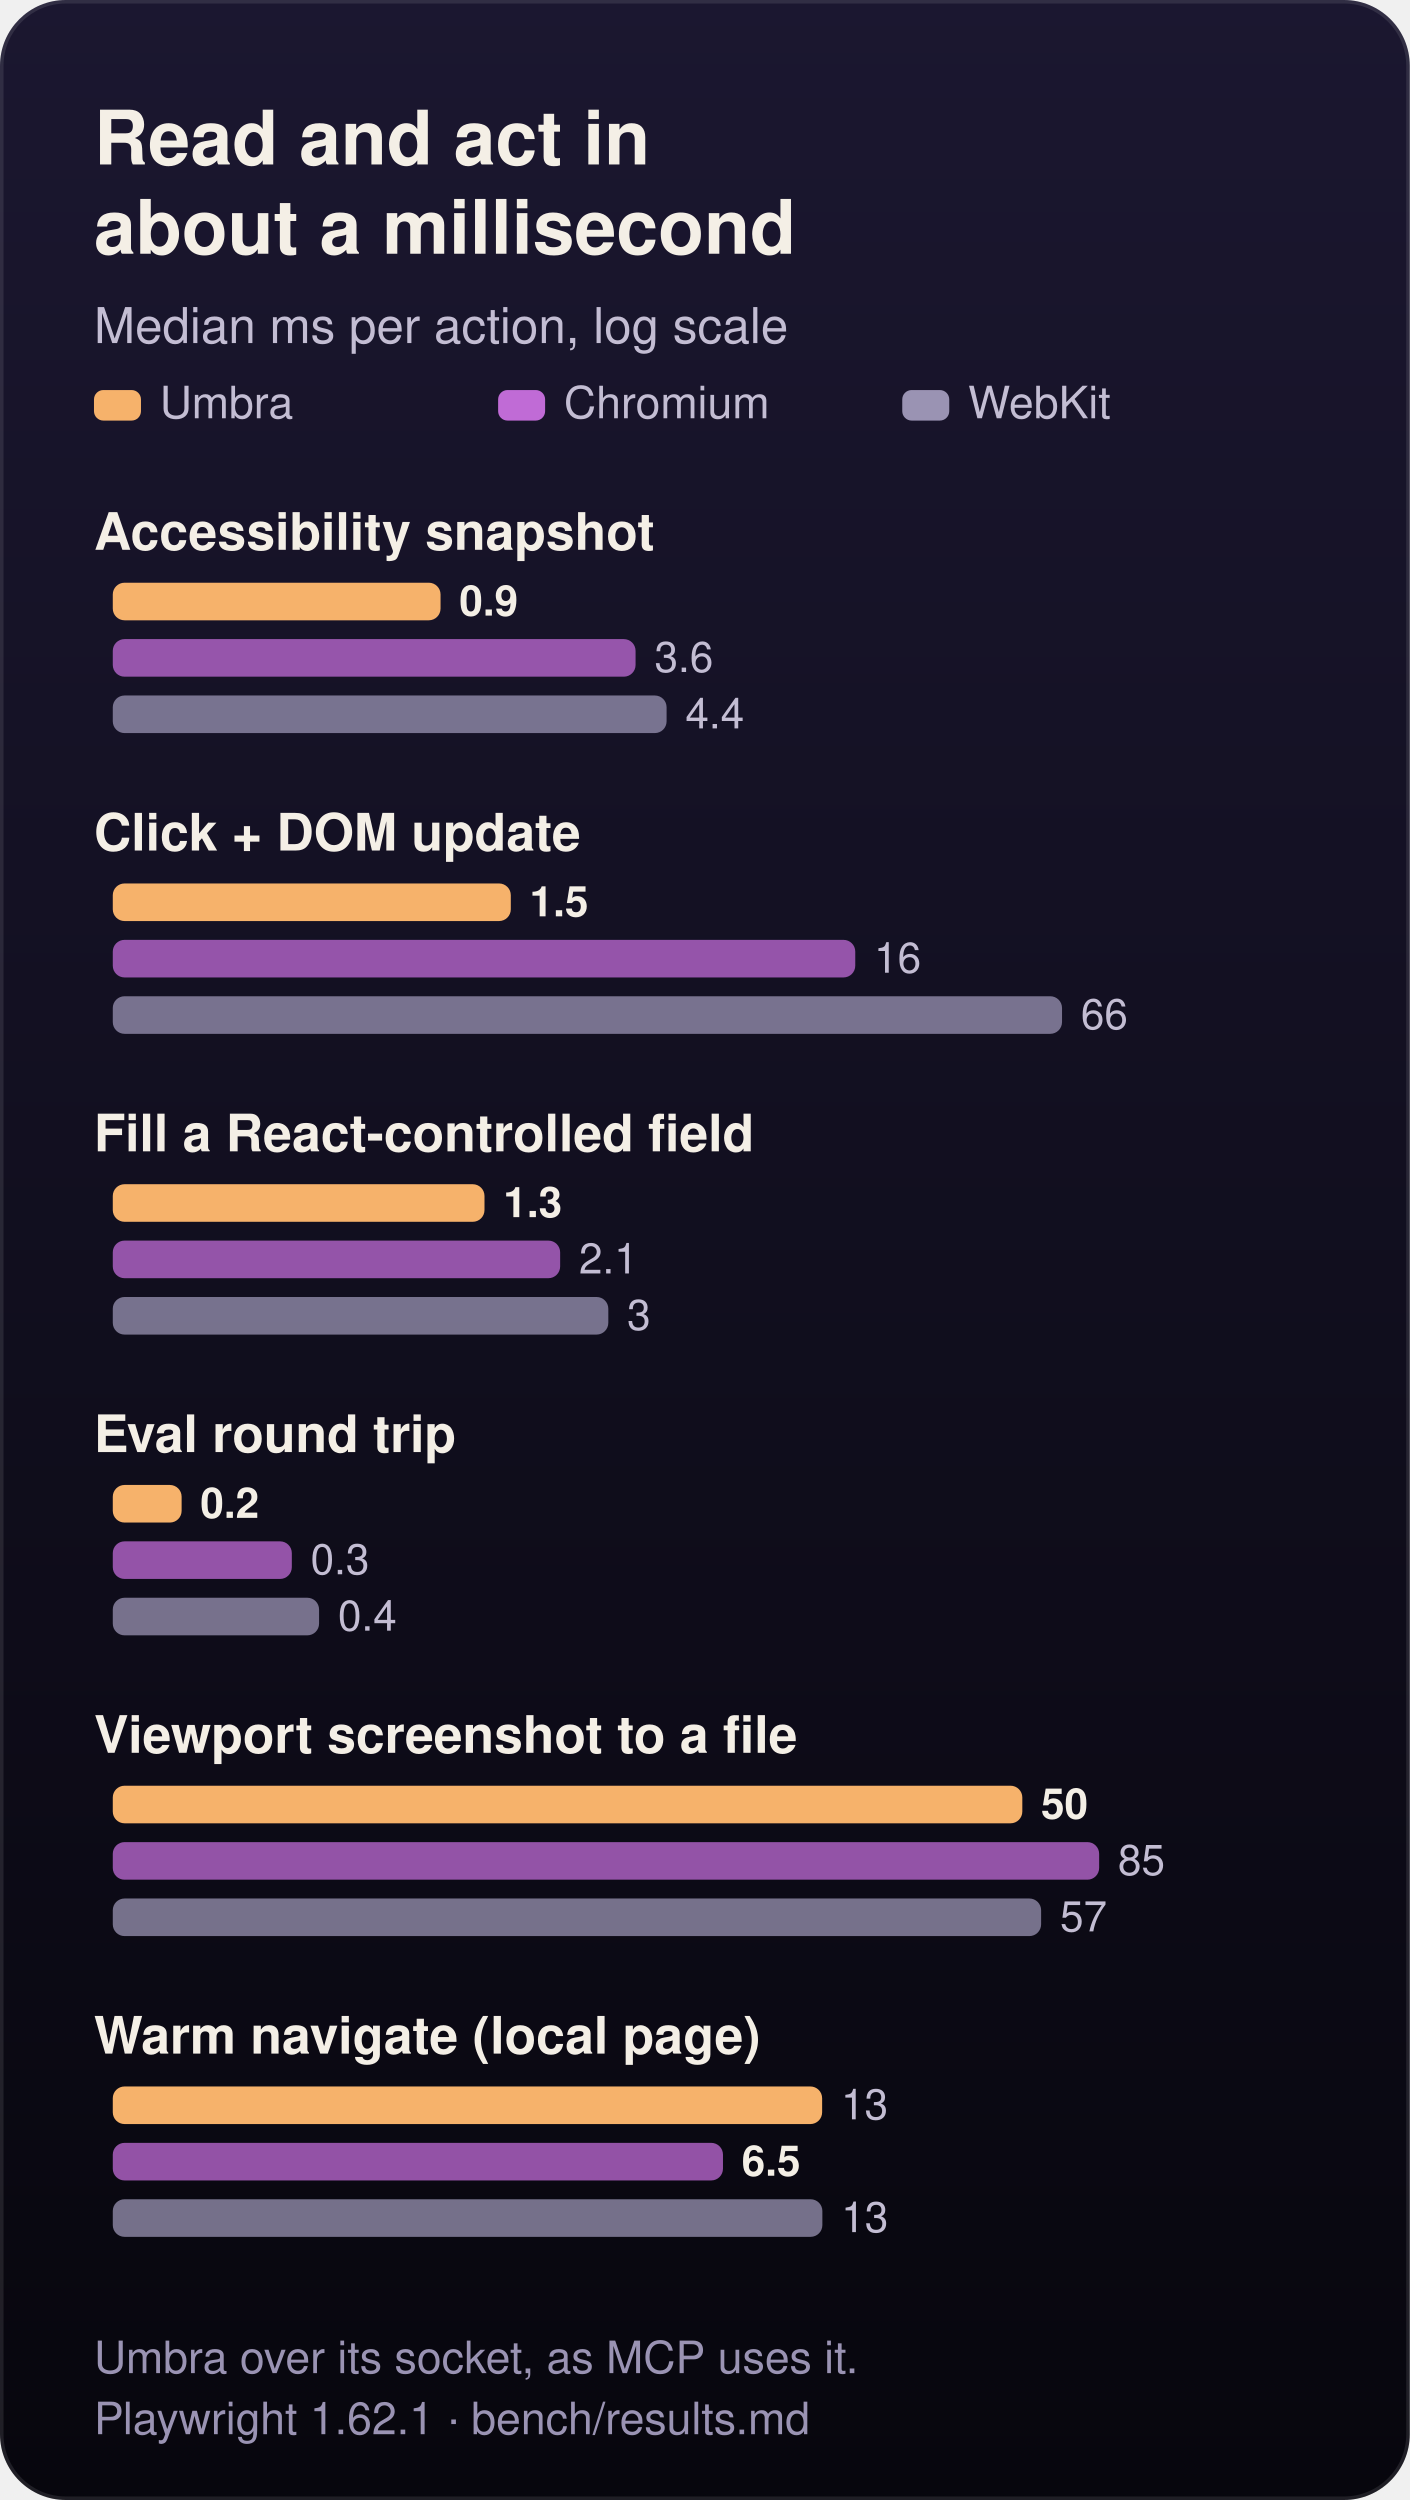
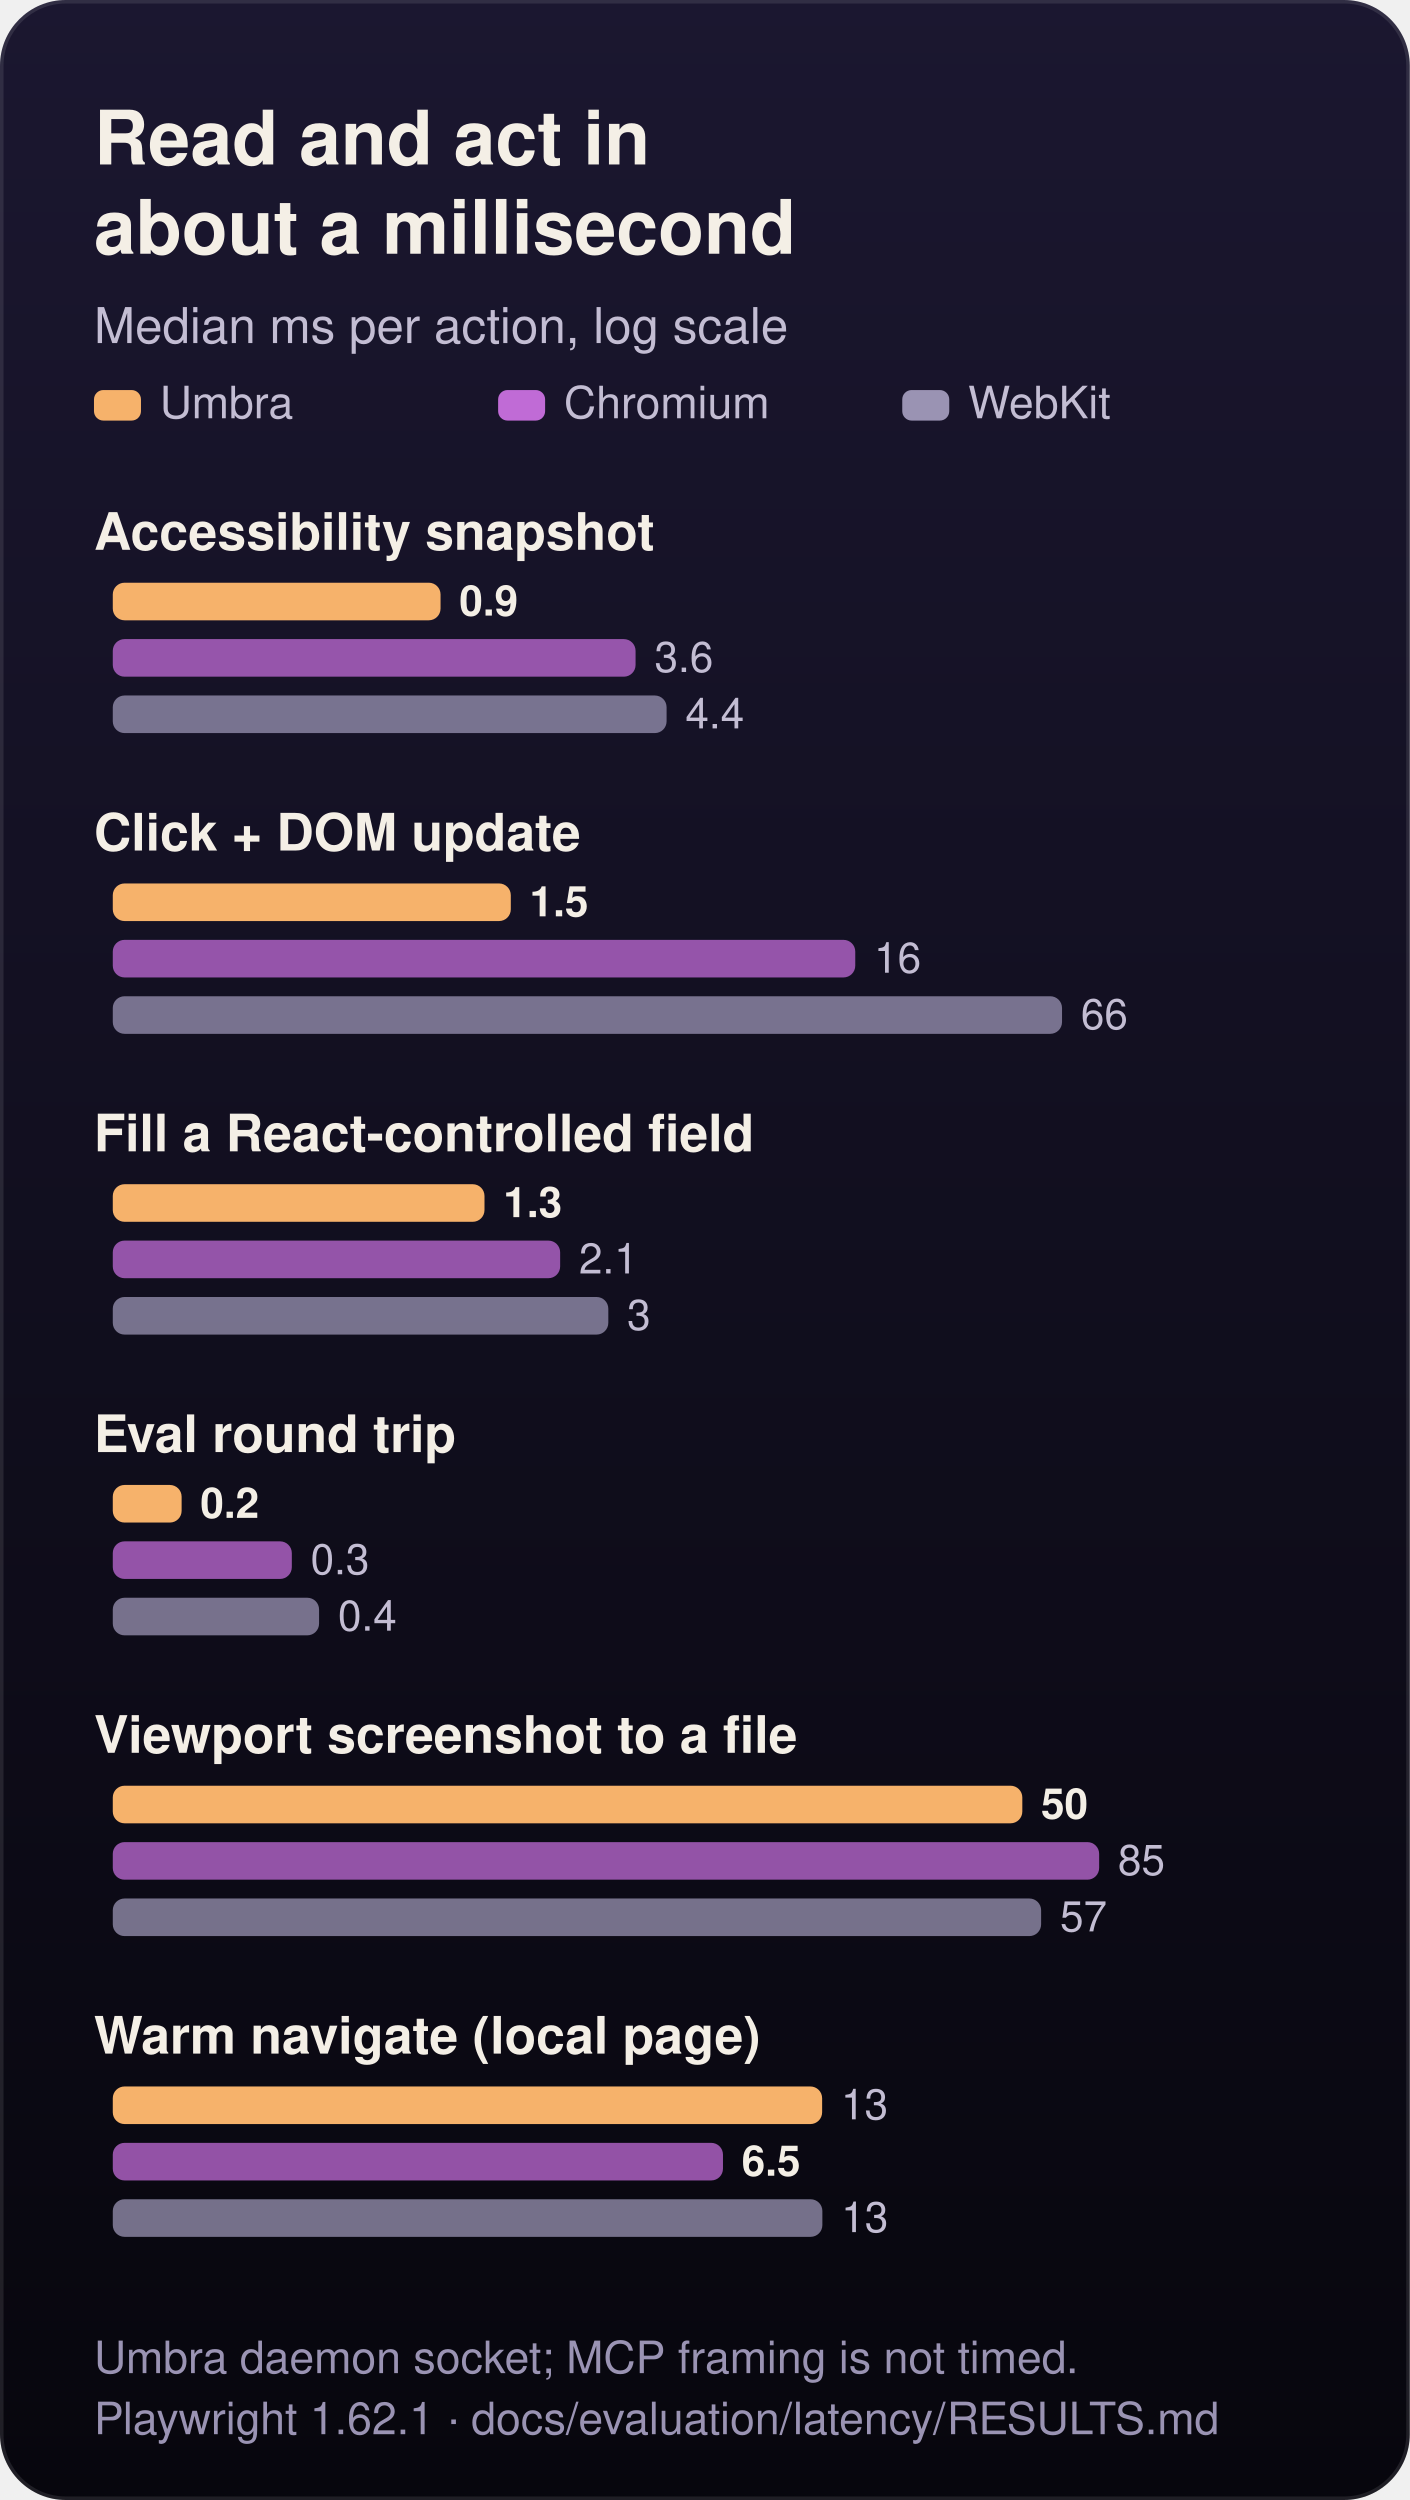
<svg xmlns="http://www.w3.org/2000/svg" viewBox="0 0 600 1064" width="600" height="1064" role="img" aria-labelledby="title desc">
  <defs>
    <radialGradient id="corona" cx="0" cy="0" r="230" gradientUnits="userSpaceOnUse">
      <stop offset="0.60" stop-color="#ffe7b0" stop-opacity="0" />
      <stop offset="0.655" stop-color="#fff1d2" stop-opacity="1" />
      <stop offset="0.70" stop-color="#f6b26b" stop-opacity="0.7" />
      <stop offset="0.82" stop-color="#c06bd6" stop-opacity="0.22" />
      <stop offset="1" stop-color="#7c5cf6" stop-opacity="0" />
    </radialGradient>
    <radialGradient id="rays" cx="0" cy="0" r="262" gradientUnits="userSpaceOnUse">
      <stop offset="0.56" stop-color="#fff1d2" stop-opacity="0.75" />
      <stop offset="0.72" stop-color="#f6b26b" stop-opacity="0.32" />
      <stop offset="1" stop-color="#c06bd6" stop-opacity="0" />
    </radialGradient>
    <radialGradient id="moon" cx="-40" cy="-50" r="190" gradientUnits="userSpaceOnUse">
      <stop offset="0" stop-color="#1c1830" />
      <stop offset="1" stop-color="#07060d" />
    </radialGradient>
    <radialGradient id="bead" cx="0" cy="0" r="46" gradientUnits="userSpaceOnUse">
      <stop offset="0" stop-color="#ffffff" />
      <stop offset="0.18" stop-color="#fff4dc" />
      <stop offset="0.45" stop-color="#ffd08a" stop-opacity="0.45" />
      <stop offset="1" stop-color="#ffb35c" stop-opacity="0" />
    </radialGradient>
    <radialGradient id="halo" cx="0.5" cy="0.5" r="0.5">
      <stop offset="0" stop-color="#7c5cf6" stop-opacity="0.20" />
      <stop offset="1" stop-color="#7c5cf6" stop-opacity="0" />
    </radialGradient>
    <filter id="soft" x="-25%" y="-25%" width="150%" height="150%">
      <feGaussianBlur stdDeviation="2.6" />
    </filter>
    <linearGradient id="sky" x1="0" y1="0" x2="0" y2="1">
      <stop offset="0" stop-color="#1b1730" />
      <stop offset="1" stop-color="#07060d" />
    </linearGradient>
  </defs>
  <rect width="600" height="1064" rx="28" fill="url(#sky)" />
  <rect x="0.75" y="0.75" width="598.5" height="1062.5" rx="27.25" fill="none" stroke="#ffffff" stroke-opacity="0.10" stroke-width="1.5" />
  <text x="40" y="70" font-family="-apple-system, BlinkMacSystemFont, 'SF Pro Display', 'Segoe UI', Helvetica, Arial, sans-serif" font-size="32" fill="#f4efe6" font-weight="600">Read and act in</text>
  <text x="40" y="108" font-family="-apple-system, BlinkMacSystemFont, 'SF Pro Display', 'Segoe UI', Helvetica, Arial, sans-serif" font-size="32" fill="#f4efe6" font-weight="600">about a millisecond</text>
  <text x="40" y="146" font-family="-apple-system, BlinkMacSystemFont, 'SF Pro Display', 'Segoe UI', Helvetica, Arial, sans-serif" font-size="21" fill="#c3bdd3">Median ms per action, log scale</text>
  <rect x="40" y="166" width="20" height="13" rx="4" fill="#f6b26b" />
  <text x="68" y="178" font-family="-apple-system, BlinkMacSystemFont, 'SF Pro Display', 'Segoe UI', Helvetica, Arial, sans-serif" font-size="19" fill="#c3bdd3">Umbra</text>
  <rect x="212" y="166" width="20" height="13" rx="4" fill="#c06bd6" />
  <text x="240" y="178" font-family="-apple-system, BlinkMacSystemFont, 'SF Pro Display', 'Segoe UI', Helvetica, Arial, sans-serif" font-size="19" fill="#c3bdd3">Chromium</text>
  <rect x="384" y="166" width="20" height="13" rx="4" fill="#9a93b3" />
  <text x="412" y="178" font-family="-apple-system, BlinkMacSystemFont, 'SF Pro Display', 'Segoe UI', Helvetica, Arial, sans-serif" font-size="19" fill="#c3bdd3">WebKit</text>
  <text x="40" y="234" font-family="-apple-system, BlinkMacSystemFont, 'SF Pro Display', 'Segoe UI', Helvetica, Arial, sans-serif" font-size="22" fill="#f4efe6" font-weight="600">Accessibility snapshot</text>
  <rect x="48" y="248" width="139.5" height="16" rx="5" fill="#f6b26b" fill-opacity="1" />
  <text x="195.482" y="262" font-family="-apple-system, BlinkMacSystemFont, 'SF Pro Display', 'Segoe UI', Helvetica, Arial, sans-serif" font-size="18" fill="#f4efe6" font-weight="700">0.9</text>
  <rect x="48" y="272" width="222.5" height="16" rx="5" fill="#c06bd6" fill-opacity="0.75" />
  <text x="278.549" y="286" font-family="-apple-system, BlinkMacSystemFont, 'SF Pro Display', 'Segoe UI', Helvetica, Arial, sans-serif" font-size="18" fill="#c3bdd3">3.6</text>
  <rect x="48" y="296" width="235.7" height="16" rx="5" fill="#9a93b3" fill-opacity="0.75" />
  <text x="291.703" y="310" font-family="-apple-system, BlinkMacSystemFont, 'SF Pro Display', 'Segoe UI', Helvetica, Arial, sans-serif" font-size="18" fill="#c3bdd3">4.4</text>
  <text x="40" y="362" font-family="-apple-system, BlinkMacSystemFont, 'SF Pro Display', 'Segoe UI', Helvetica, Arial, sans-serif" font-size="22" fill="#f4efe6" font-weight="600">Click + DOM update</text>
  <rect x="48" y="376" width="169.4" height="16" rx="5" fill="#f6b26b" fill-opacity="1" />
  <text x="225.398" y="390" font-family="-apple-system, BlinkMacSystemFont, 'SF Pro Display', 'Segoe UI', Helvetica, Arial, sans-serif" font-size="18" fill="#f4efe6" font-weight="700">1.5</text>
  <rect x="48" y="400" width="316.0" height="16" rx="5" fill="#c06bd6" fill-opacity="0.75" />
  <text x="372.002" y="414" font-family="-apple-system, BlinkMacSystemFont, 'SF Pro Display', 'Segoe UI', Helvetica, Arial, sans-serif" font-size="18" fill="#c3bdd3">16</text>
  <rect x="48" y="424" width="404.0" height="16" rx="5" fill="#9a93b3" fill-opacity="0.75" />
  <text x="459.993" y="438" font-family="-apple-system, BlinkMacSystemFont, 'SF Pro Display', 'Segoe UI', Helvetica, Arial, sans-serif" font-size="18" fill="#c3bdd3">66</text>
  <text x="40" y="490" font-family="-apple-system, BlinkMacSystemFont, 'SF Pro Display', 'Segoe UI', Helvetica, Arial, sans-serif" font-size="22" fill="#f4efe6" font-weight="600">Fill a React-controlled field</text>
  <rect x="48" y="504" width="158.2" height="16" rx="5" fill="#f6b26b" fill-opacity="1" />
  <text x="214.212" y="518" font-family="-apple-system, BlinkMacSystemFont, 'SF Pro Display', 'Segoe UI', Helvetica, Arial, sans-serif" font-size="18" fill="#f4efe6" font-weight="700">1.3</text>
  <rect x="48" y="528" width="190.4" height="16" rx="5" fill="#c06bd6" fill-opacity="0.75" />
  <text x="246.401" y="542" font-family="-apple-system, BlinkMacSystemFont, 'SF Pro Display', 'Segoe UI', Helvetica, Arial, sans-serif" font-size="18" fill="#c3bdd3">2.1</text>
  <rect x="48" y="552" width="210.9" height="16" rx="5" fill="#9a93b3" fill-opacity="0.75" />
  <text x="266.885" y="566" font-family="-apple-system, BlinkMacSystemFont, 'SF Pro Display', 'Segoe UI', Helvetica, Arial, sans-serif" font-size="18" fill="#c3bdd3">3</text>
  <text x="40" y="618" font-family="-apple-system, BlinkMacSystemFont, 'SF Pro Display', 'Segoe UI', Helvetica, Arial, sans-serif" font-size="22" fill="#f4efe6" font-weight="600">Eval round trip</text>
  <rect x="48" y="632" width="29.3" height="16" rx="5" fill="#f6b26b" fill-opacity="1" />
  <text x="85.257" y="646" font-family="-apple-system, BlinkMacSystemFont, 'SF Pro Display', 'Segoe UI', Helvetica, Arial, sans-serif" font-size="18" fill="#f4efe6" font-weight="700">0.2</text>
  <rect x="48" y="656" width="76.2" height="16" rx="5" fill="#c06bd6" fill-opacity="0.75" />
  <text x="132.179" y="670" font-family="-apple-system, BlinkMacSystemFont, 'SF Pro Display', 'Segoe UI', Helvetica, Arial, sans-serif" font-size="18" fill="#c3bdd3">0.3</text>
  <rect x="48" y="680" width="87.8" height="16" rx="5" fill="#9a93b3" fill-opacity="0.75" />
  <text x="143.832" y="694" font-family="-apple-system, BlinkMacSystemFont, 'SF Pro Display', 'Segoe UI', Helvetica, Arial, sans-serif" font-size="18" fill="#c3bdd3">0.4</text>
  <text x="40" y="746" font-family="-apple-system, BlinkMacSystemFont, 'SF Pro Display', 'Segoe UI', Helvetica, Arial, sans-serif" font-size="22" fill="#f4efe6" font-weight="600">Viewport screenshot to a file</text>
  <rect x="48" y="760" width="387.1" height="16" rx="5" fill="#f6b26b" fill-opacity="1" />
  <text x="443.051" y="774" font-family="-apple-system, BlinkMacSystemFont, 'SF Pro Display', 'Segoe UI', Helvetica, Arial, sans-serif" font-size="18" fill="#f4efe6" font-weight="700">50</text>
  <rect x="48" y="784" width="419.8" height="16" rx="5" fill="#c06bd6" fill-opacity="0.75" />
  <text x="475.781" y="798" font-family="-apple-system, BlinkMacSystemFont, 'SF Pro Display', 'Segoe UI', Helvetica, Arial, sans-serif" font-size="18" fill="#c3bdd3">85</text>
  <rect x="48" y="808" width="395.1" height="16" rx="5" fill="#9a93b3" fill-opacity="0.75" />
  <text x="451.14" y="822" font-family="-apple-system, BlinkMacSystemFont, 'SF Pro Display', 'Segoe UI', Helvetica, Arial, sans-serif" font-size="18" fill="#c3bdd3">57</text>
  <text x="40" y="874" font-family="-apple-system, BlinkMacSystemFont, 'SF Pro Display', 'Segoe UI', Helvetica, Arial, sans-serif" font-size="22" fill="#f4efe6" font-weight="600">Warm navigate (local page)</text>
  <rect x="48" y="888" width="301.9" height="16" rx="5" fill="#f6b26b" fill-opacity="1" />
  <text x="357.936" y="902" font-family="-apple-system, BlinkMacSystemFont, 'SF Pro Display', 'Segoe UI', Helvetica, Arial, sans-serif" font-size="18" fill="#c3bdd3">13</text>
  <rect x="48" y="912" width="259.7" height="16" rx="5" fill="#c06bd6" fill-opacity="0.75" />
  <text x="315.659" y="926" font-family="-apple-system, BlinkMacSystemFont, 'SF Pro Display', 'Segoe UI', Helvetica, Arial, sans-serif" font-size="18" fill="#f4efe6" font-weight="700">6.5</text>
  <rect x="48" y="936" width="302.0" height="16" rx="5" fill="#9a93b3" fill-opacity="0.75" />
  <text x="358.033" y="950" font-family="-apple-system, BlinkMacSystemFont, 'SF Pro Display', 'Segoe UI', Helvetica, Arial, sans-serif" font-size="18" fill="#c3bdd3">13</text>
-   <text x="40" y="1010" font-family="-apple-system, BlinkMacSystemFont, 'SF Pro Display', 'Segoe UI', Helvetica, Arial, sans-serif" font-size="19" fill="#9a93b3">Umbra over its socket, as MCP uses it.</text>
-   <text x="40" y="1036" font-family="-apple-system, BlinkMacSystemFont, 'SF Pro Display', 'Segoe UI', Helvetica, Arial, sans-serif" font-size="19" fill="#9a93b3">Playwright 1.62.1 · bench/results.md</text>
+   <text x="40" y="1010" font-family="-apple-system, BlinkMacSystemFont, 'SF Pro Display', 'Segoe UI', Helvetica, Arial, sans-serif" font-size="19" fill="#9a93b3">Umbra daemon socket; MCP framing is not timed.</text>
+   <text x="40" y="1036" font-family="-apple-system, BlinkMacSystemFont, 'SF Pro Display', 'Segoe UI', Helvetica, Arial, sans-serif" font-size="19" fill="#9a93b3">Playwright 1.62.1 · docs/evaluation/latency/RESULTS.md</text>
</svg>
